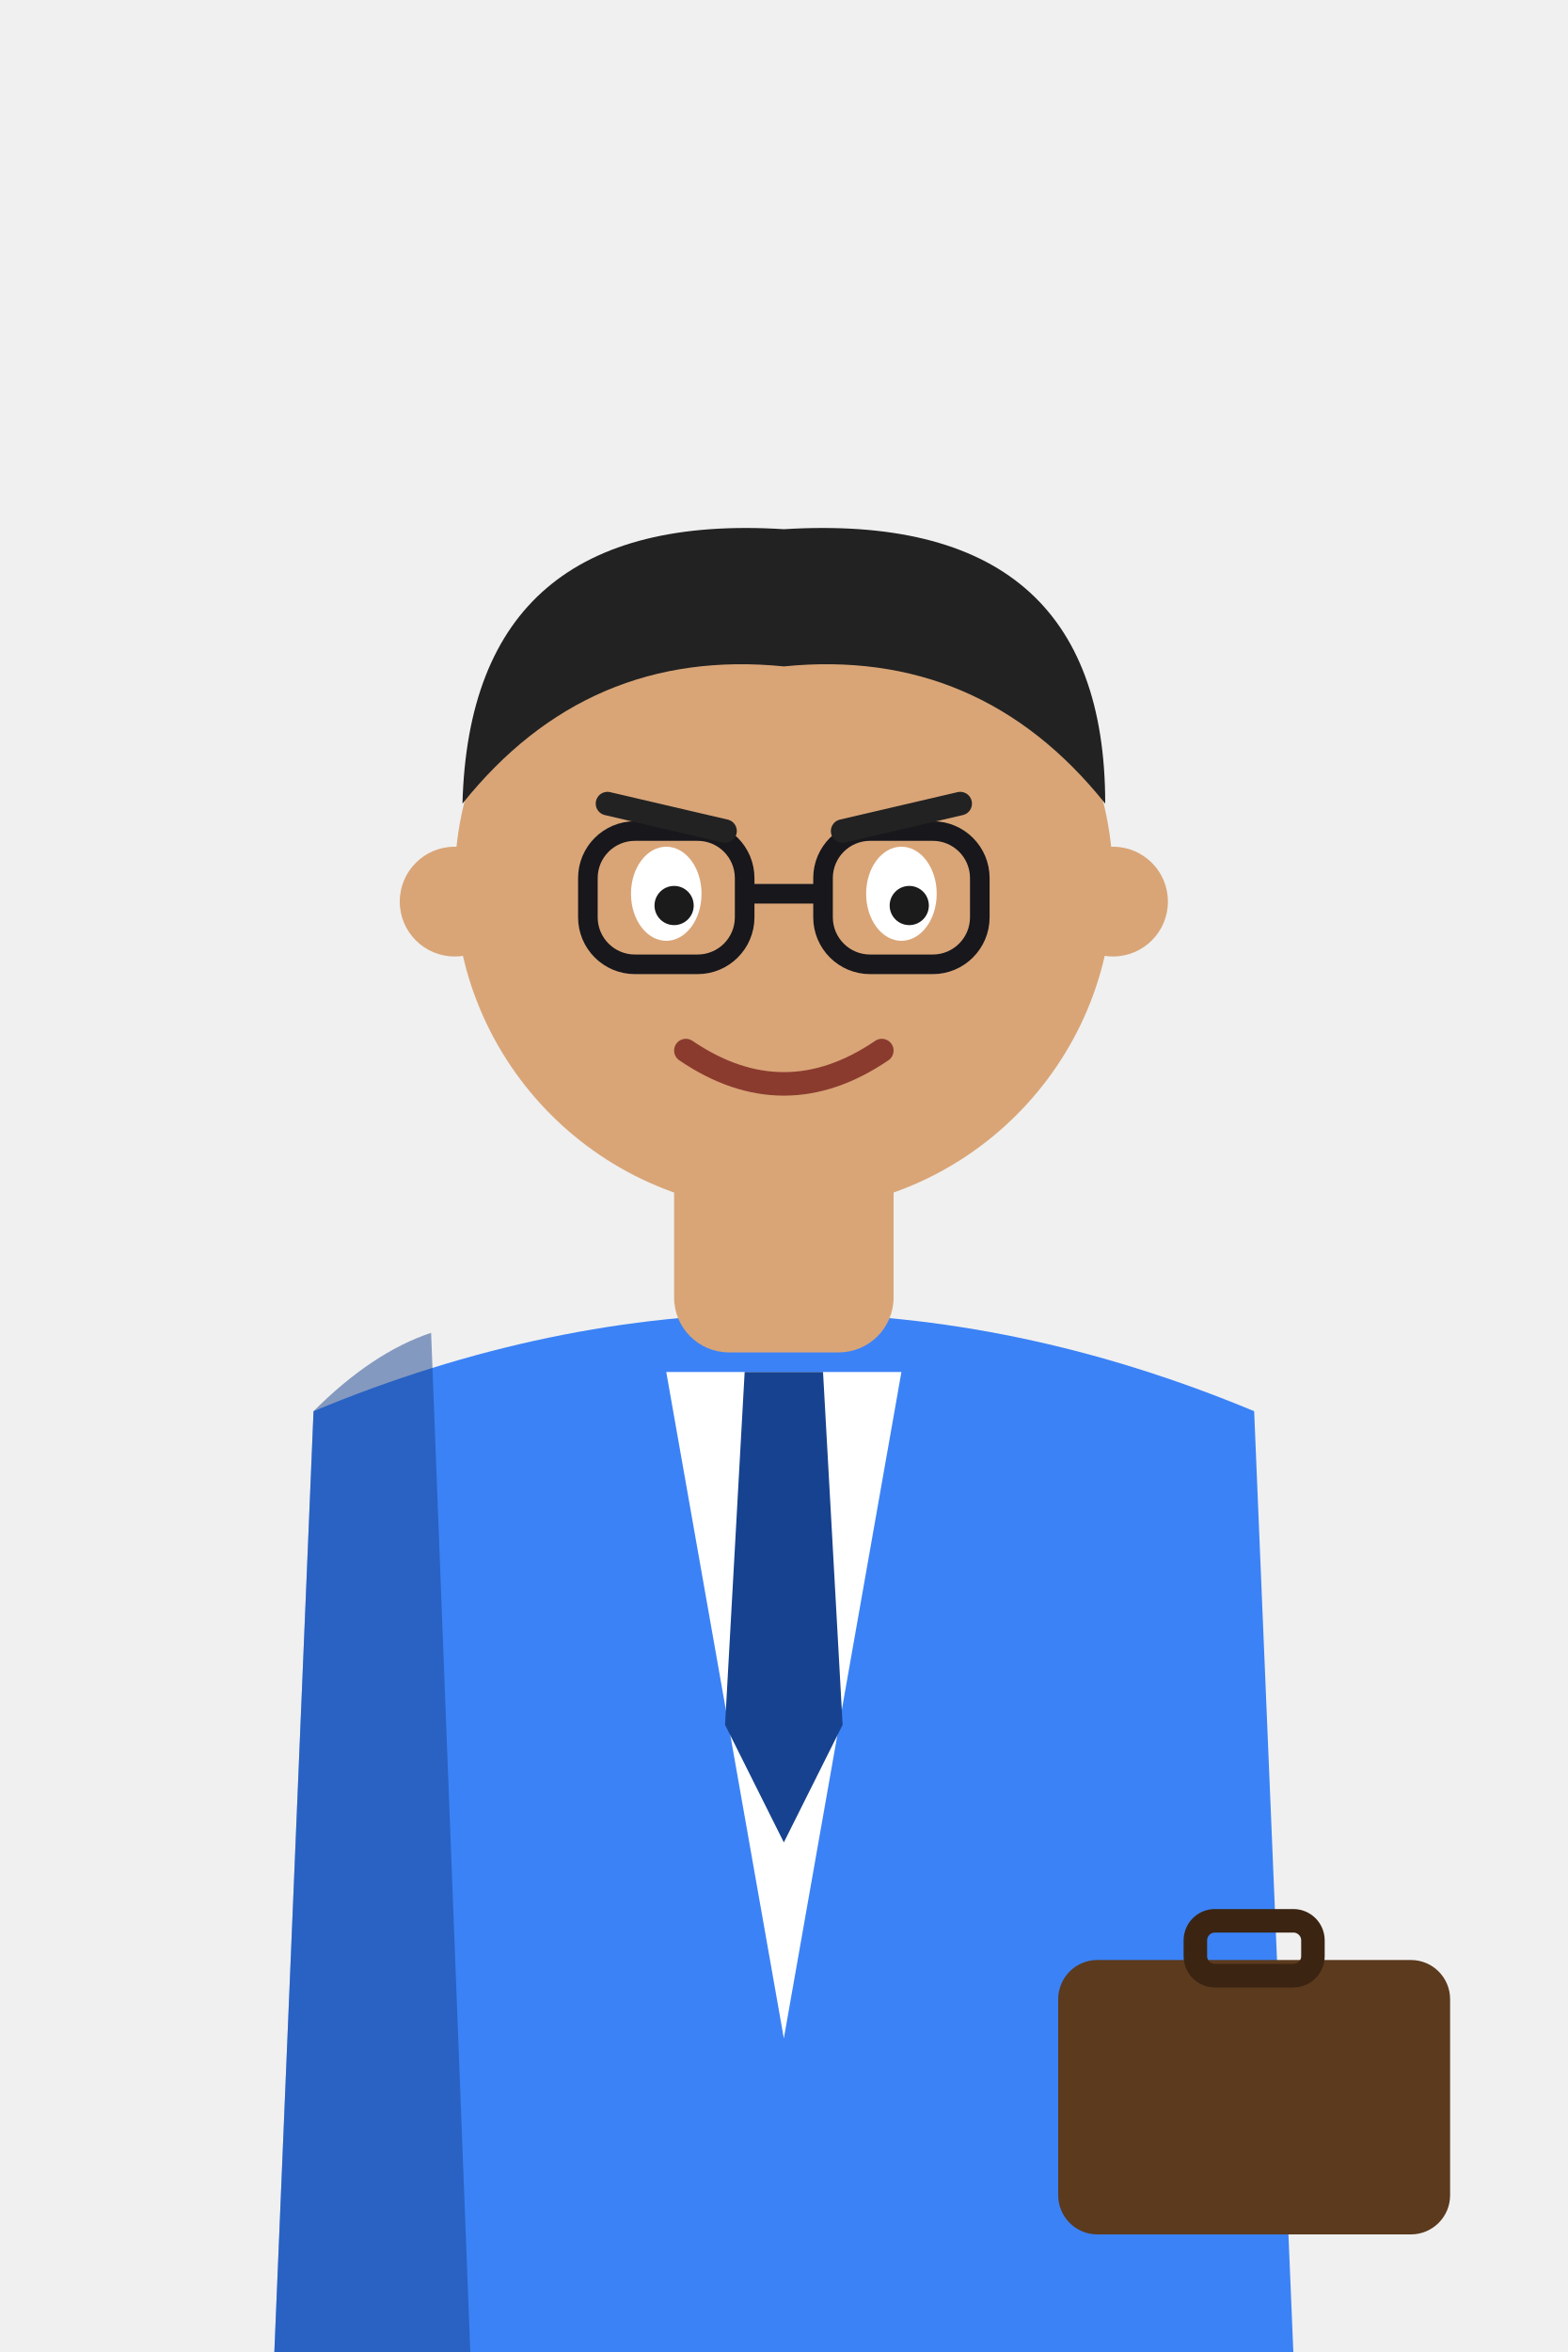
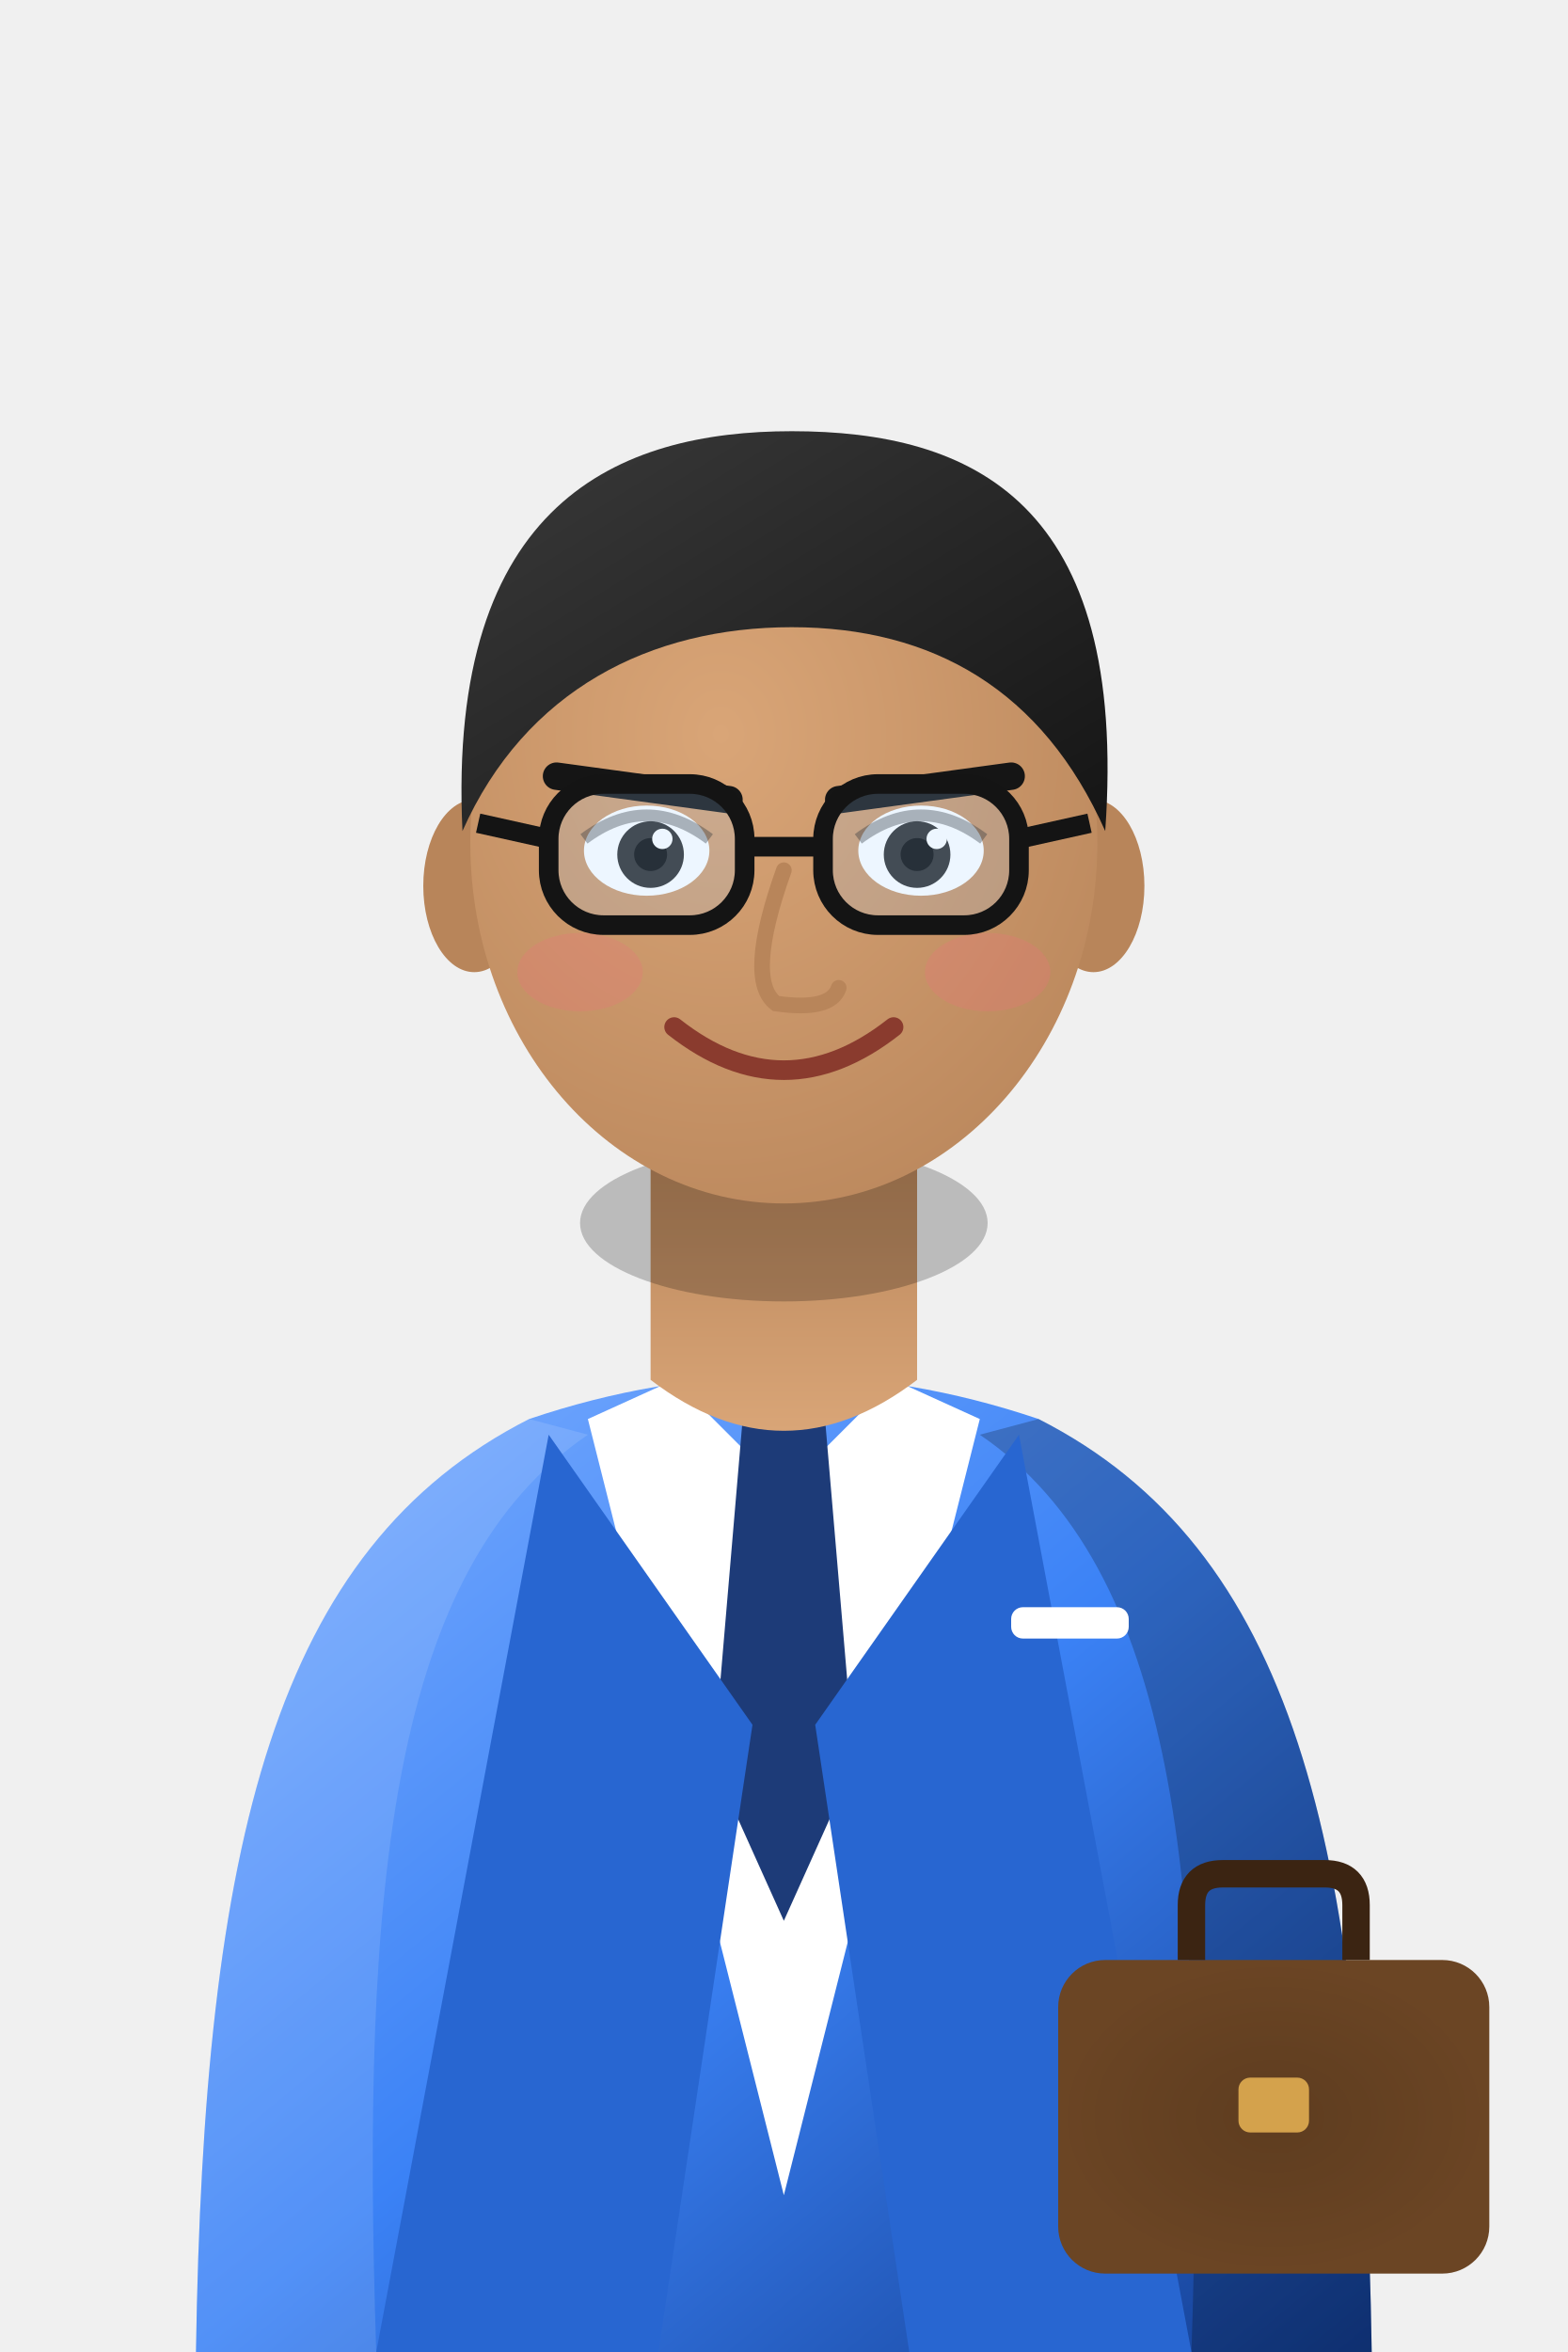
<svg xmlns="http://www.w3.org/2000/svg" viewBox="0 0 400 600" width="400" height="600">
-   <ellipse cx="200" cy="575" rx="120" ry="16" fill="#000" opacity=".35" />
-   <path d="M70 600 L80 360 Q200 310 320 360 L330 600 Z" fill="#3b82f6" />
-   <path d="M70 600 L80 360 Q95 345 110 340 L120 600 Z" fill="#17428f" opacity=".5" />
-   <path d="M170 350 L200 520 L230 350Z" fill="#fff" />
-   <path d="M190 350 L210 350 L215 440 L200 470 L185 440Z" fill="#17428f" />
-   <rect x="172" y="285" width="56" height="60" rx="14" fill="#d9a577" />
-   <circle cx="200" cy="225" r="84" fill="#d9a577" />
-   <circle cx="116" cy="230" r="14" fill="#d9a577" />
-   <circle cx="284" cy="230" r="14" fill="#d9a577" />
-   <path d="M118 205 Q120 130 200 135 Q282 130 282 205 Q250 165 200 170 Q150 165 118 205Z" fill="#222" />
-   <rect x="150" y="212" width="40" height="34" rx="12" fill="none" stroke="#17171c" stroke-width="5" />
-   <rect x="210" y="212" width="40" height="34" rx="12" fill="none" stroke="#17171c" stroke-width="5" />
-   <path d="M190 228 L210 228" stroke="#17171c" stroke-width="5" />
-   <ellipse cx="170" cy="228" rx="9" ry="12" fill="#fff" />
-   <ellipse cx="230" cy="228" rx="9" ry="12" fill="#fff" />
-   <circle cx="172" cy="231" r="5" fill="#1b1b1b" />
-   <circle cx="232" cy="231" r="5" fill="#1b1b1b" />
-   <path d="M155 205 L185 212" stroke="#222" stroke-width="6" stroke-linecap="round" />
-   <path d="M245 205 L215 212" stroke="#222" stroke-width="6" stroke-linecap="round" />
-   <path d="M175 268 Q200 285 225 268" stroke="#8a3b2e" stroke-width="6" fill="none" stroke-linecap="round" />
-   <rect x="270" y="500" width="100" height="70" rx="10" fill="#5b3a1e" />
-   <rect x="305" y="490" width="30" height="14" rx="5" fill="none" stroke="#3b2412" stroke-width="6" />
+   <defs>
+     <linearGradient id="body" x1="0" y1="0" x2="1" y2="1">
+       <stop offset="0" stop-color="#7fb0ff" />
+       <stop offset=".5" stop-color="#3b82f6" />
+       <stop offset="1" stop-color="#123c8f" />
+     </linearGradient>
+     <radialGradient id="skin" cx=".4" cy=".35" r=".8">
+       <stop offset="0" stop-color="#d9a577" />
+       <stop offset="1" stop-color="#b8855a" />
+     </radialGradient>
+     <linearGradient id="skind" x1="0" y1="0" x2="0" y2="1">
+       <stop offset="0" stop-color="#b8855a" />
+       <stop offset="1" stop-color="#d9a577" />
+     </linearGradient>
+     <linearGradient id="hair" x1="0" y1="0" x2="1" y2="1">
+       <stop offset="0" stop-color="#3a3a3a" />
+       <stop offset="1" stop-color="#151515" />
+     </linearGradient>
+     <radialGradient id="shadow">
+       <stop offset="0" stop-color="#000" stop-opacity=".5" />
+       <stop offset="1" stop-color="#000" stop-opacity="0" />
+     </radialGradient>
+   </defs>
+   <ellipse cx="200" cy="582" rx="150" ry="20" fill="url(#shadow)" />
+   <path d="M50 600 C52 470 70 395 135 362 Q200 340 265 362 C330 395 348 470 350 600Z" fill="url(#body)" />
+   <path d="M50 600 C52 470 70 395 135 362 L150 366 C100 400 92 480 96 600Z" fill="#ffffff" opacity=".12" />
+   <path d="M350 600 C348 470 330 395 265 362 L250 366 C300 400 308 480 304 600Z" fill="#000" opacity=".22" />
+   <path d="M150 362 L200 560 L250 362 L228 352 L200 380 L172 352Z" fill="#fff" />
+   <path d="M190 356 L210 356 L218 450 L200 490 L182 450Z" fill="#1d3b78" />
+   <path d="M140 366 L192 440 L168 600 L96 600Z" fill="#2866d1" />
+   <path d="M260 366 L208 440 L232 600 L304 600Z" fill="#2866d1" />
+   <rect x="258" y="410" width="30" height="8" rx="3" fill="#ffffff" />
+   <path d="M166 292 L166 352 Q200 378 234 352 L234 292Z" fill="url(#skind)" />
+   <ellipse cx="200" cy="312" rx="52" ry="20" fill="#000" opacity=".22" />
+   <ellipse cx="121" cy="226" rx="13" ry="22" fill="#b8855a" />
+   <ellipse cx="279" cy="226" rx="13" ry="22" fill="#b8855a" />
+   <ellipse cx="200" cy="215" rx="80" ry="92" fill="url(#skin)" />
+   <ellipse cx="148" cy="248" rx="16" ry="10" fill="#e8737a" opacity=".28" />
+   <ellipse cx="252" cy="248" rx="16" ry="10" fill="#e8737a" opacity=".28" />
+   <ellipse cx="165" cy="217" rx="16" ry="11.5" fill="#fff" />
+   <circle cx="166" cy="218" r="8.5" fill="#2f2f2f" />
+   <circle cx="166" cy="218" r="4.2" fill="#0d0d0d" />
+   <circle cx="169" cy="214" r="2.6" fill="#fff" />
+   <path d="M149 214 Q165 202 181 214" stroke="#000000" stroke-opacity="0.33" stroke-width="3" fill="none" />
+   <ellipse cx="235" cy="217" rx="16" ry="11.5" fill="#fff" />
+   <circle cx="234" cy="218" r="8.5" fill="#2f2f2f" />
+   <circle cx="234" cy="218" r="4.2" fill="#0d0d0d" />
+   <circle cx="239" cy="214" r="2.6" fill="#fff" />
+   <path d="M219 214 Q235 202 251 214" stroke="#000000" stroke-opacity="0.33" stroke-width="3" fill="none" />
+   <path d="M142 198 L186 204" stroke="#151515" stroke-width="7" stroke-linecap="round" />
+   <path d="M258 198 L214 204" stroke="#151515" stroke-width="7" stroke-linecap="round" />
+   <path d="M200 222 Q190 250 198 256 Q212 258 214 252" stroke="#b8855a" stroke-width="4" fill="none" stroke-linecap="round" />
+   <path d="M172 262 Q200 284 228 262" stroke="#8a3b2e" stroke-width="5" fill="none" stroke-linecap="round" />
+   <path d="M118 212 C114 128 158 110 202 110 C248 110 288 128 282 212 C266 176 238 160 202 160 C166 160 134 176 118 212Z" fill="url(#hair)" />
+   <g fill="none" stroke="#141414" stroke-width="5">
+     <rect x="140" y="200" width="50" height="36" rx="14" fill="#9fd1ff" fill-opacity=".18" />
+     <rect x="210" y="200" width="50" height="36" rx="14" fill="#9fd1ff" fill-opacity=".18" />
+     <path d="M190 216 L210 216" />
+     <path d="M140 214 L122 210 M260 214 L278 210" />
+   </g>
+   <g>
+     <rect x="270" y="500" width="110" height="80" rx="12" fill="#6b4524" />
+     <rect x="270" y="500" width="110" height="80" rx="12" fill="url(#shadow)" opacity=".25" />
+     <path d="M304 500 L304 486 Q304 478 312 478 L338 478 Q346 478 346 486 L346 500" stroke="#3b2412" stroke-width="7" fill="none" />
+     <rect x="316" y="530" width="18" height="14" rx="3" fill="#d4a24c" />
+   </g>
</svg>
